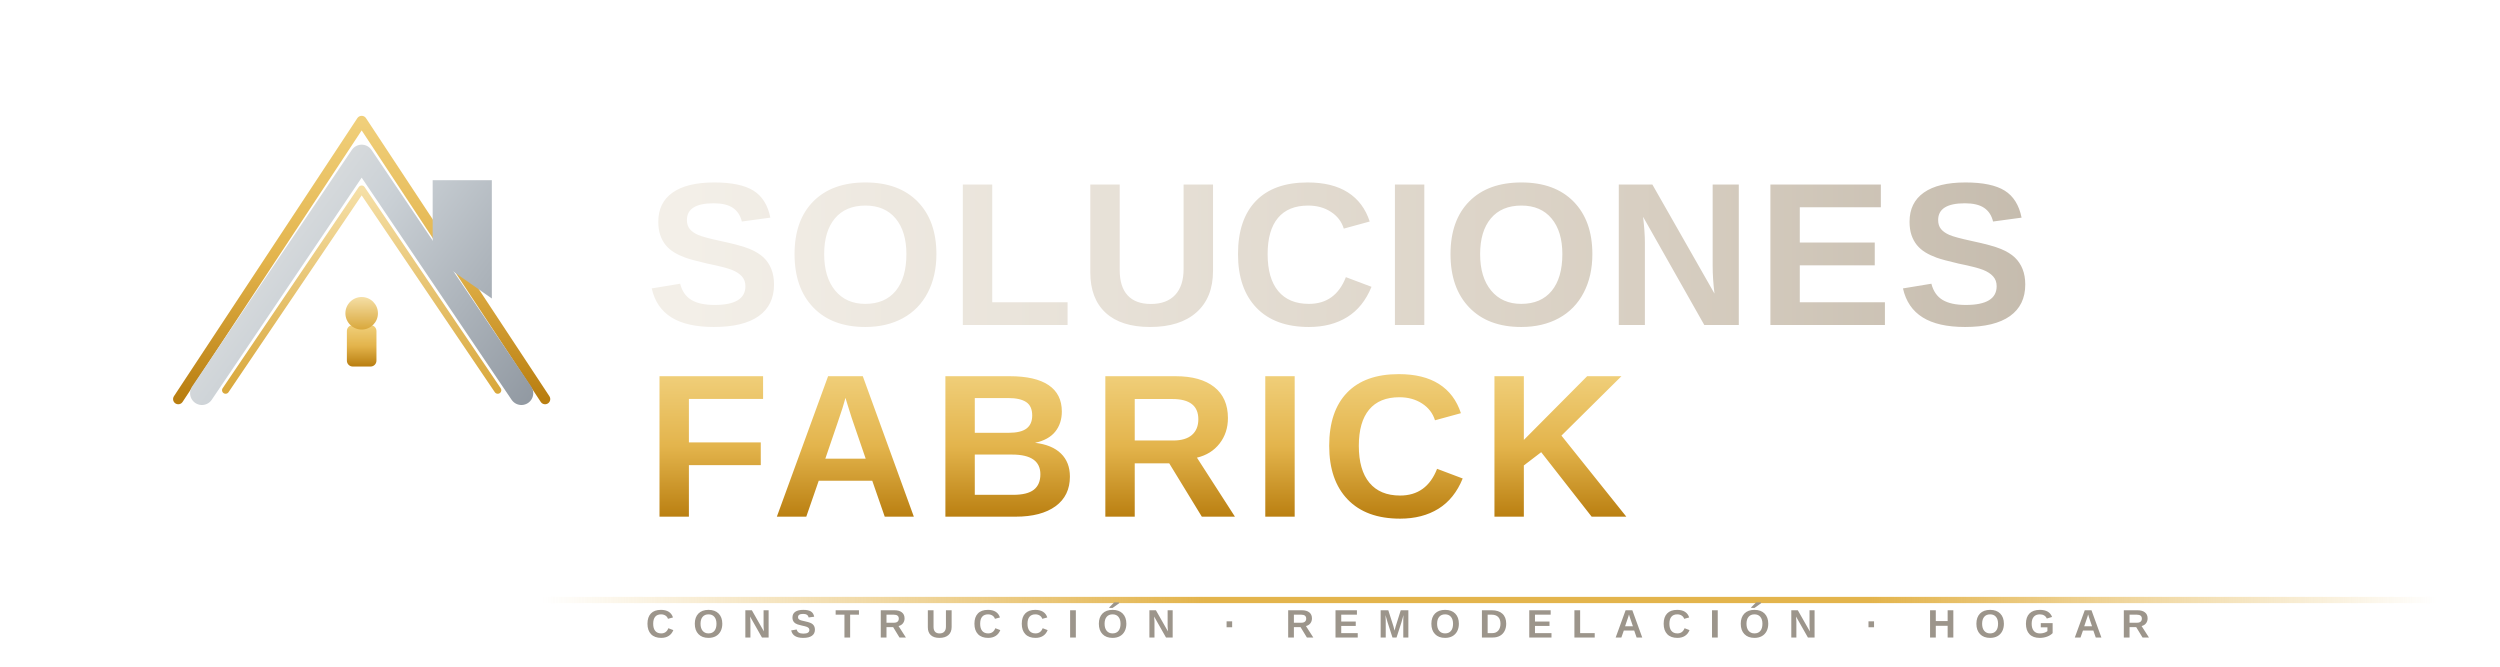
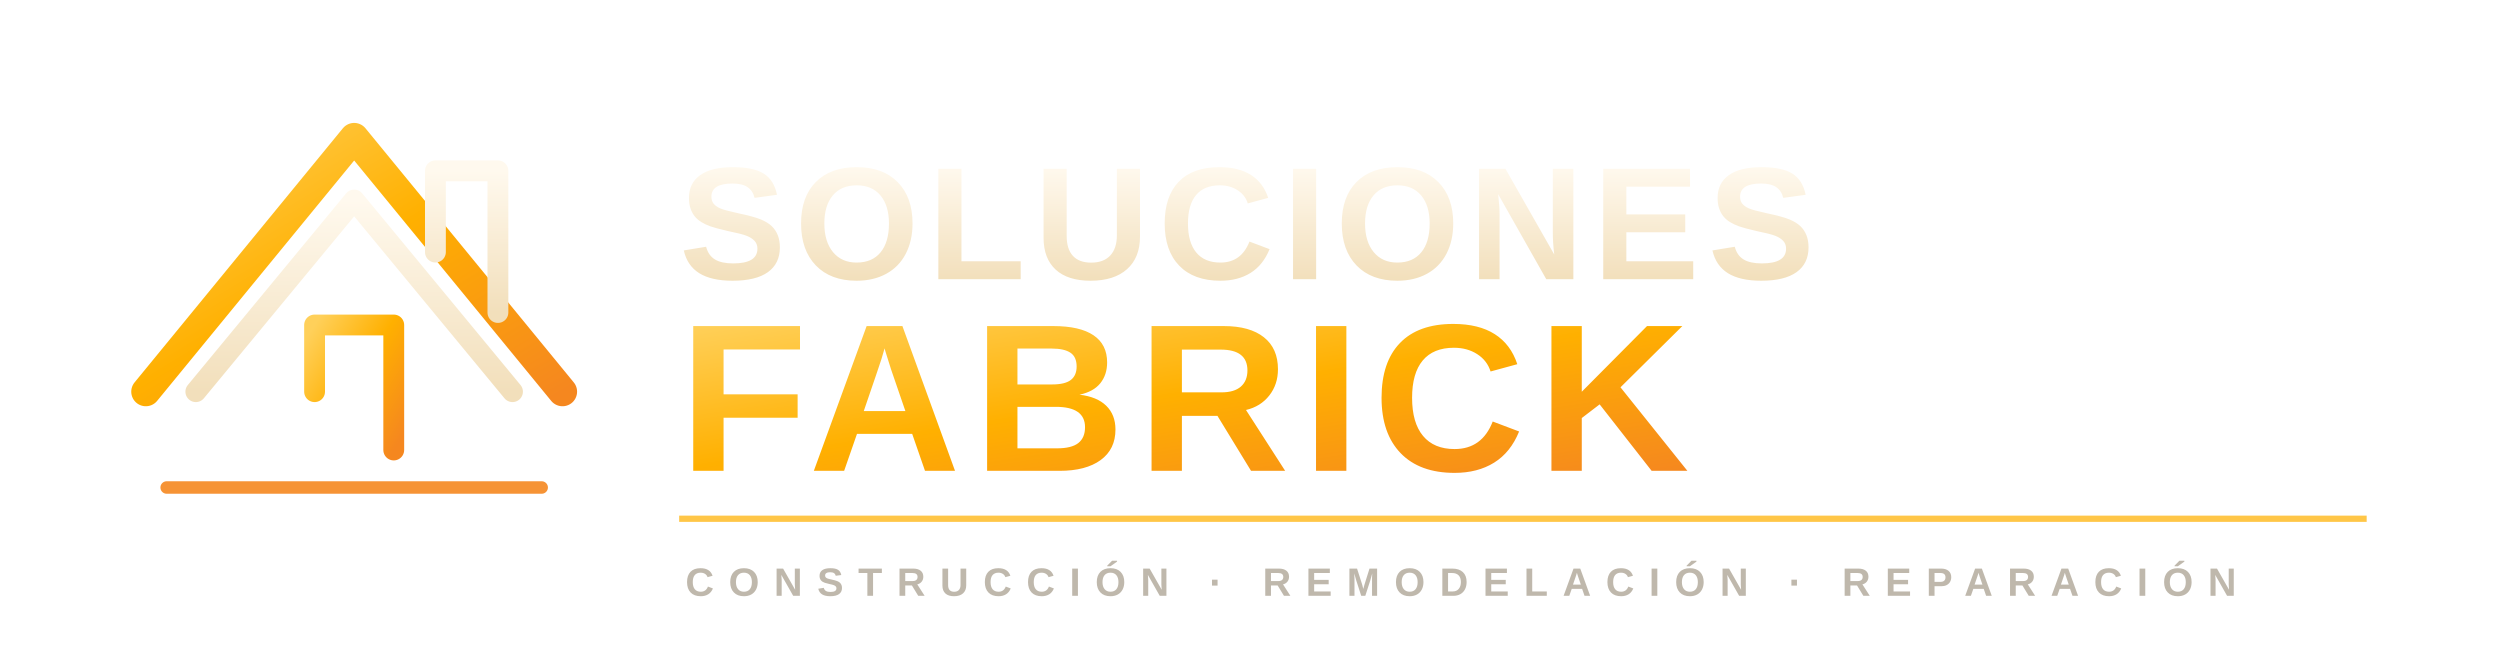
<svg xmlns="http://www.w3.org/2000/svg" viewBox="0 0 1200 320" role="img" aria-labelledby="title desc">
  <defs>
-     <linearGradient id="roofW" x1="18" y1="26" x2="142" y2="120" gradientUnits="userSpaceOnUse">
-       <stop stop-color="#F4F1EC" />
-       <stop offset="0.45" stop-color="#CBD1D6" />
-       <stop offset="1" stop-color="#8E969F" />
+     <linearGradient id="gold" x1="0" y1="0" x2="1" y2="1">
+       <stop stop-color="#FFD05A" />
+       <stop offset=".48" stop-color="#FFB000" />
+       <stop offset="1" stop-color="#F5871F" />
    </linearGradient>
-     <linearGradient id="goldW" x1="0" y1="0" x2="0" y2="1">
-       <stop stop-color="#F0CF7A" />
-       <stop offset="0.5" stop-color="#E3B44C" />
-       <stop offset="1" stop-color="#B97E10" />
-     </linearGradient>
-     <linearGradient id="goldSoftW" x1="0" y1="0" x2="0" y2="1">
-       <stop stop-color="#F5DFA6" />
-       <stop offset="1" stop-color="#D9A83C" />
-     </linearGradient>
-     <linearGradient id="word" x1="330" y1="0" x2="1160" y2="0" gradientUnits="userSpaceOnUse">
-       <stop stop-color="#F3EFE8" />
-       <stop offset="0.55" stop-color="#D8CFC2" />
-       <stop offset="1" stop-color="#B3A99A" />
-     </linearGradient>
-     <linearGradient id="fabGrad" x1="330" y1="0" x2="1160" y2="0" gradientUnits="userSpaceOnUse">
-       <stop stop-color="#F5DFA6" />
-       <stop offset="0.3" stop-color="#F0CF7A" />
-       <stop offset="1" stop-color="#D9A83C" />
-     </linearGradient>
-     <linearGradient id="lineW" x1="260" y1="0" x2="1170" y2="0" gradientUnits="userSpaceOnUse">
-       <stop stop-color="#E3B44C" stop-opacity="0" />
-       <stop offset="0.35" stop-color="#E3B44C" />
-       <stop offset="0.7" stop-color="#E3B44C" />
-       <stop offset="1" stop-color="#E3B44C" stop-opacity="0" />
+     <linearGradient id="cream" x1="0" y1="0" x2="0" y2="1">
+       <stop stop-color="#FFF9EE" />
+       <stop offset="1" stop-color="#F2DFBB" />
    </linearGradient>
  </defs>
-   <g transform="translate(60 24) scale(1.42)">
-     <g fill="none" stroke-linecap="round" stroke-linejoin="round">
-       <path d="M18 118 80 24l62 94" stroke="url(#goldW)" stroke-width="3.5" />
-       <path d="M26 116 80 36l54 80" stroke="url(#roofW)" stroke-width="8" />
-       <path d="M34 115 80 47l46 68" stroke="url(#goldSoftW)" stroke-width="2.4" />
-     </g>
-     <path d="M104 70V44h20v40" fill="url(#roofW)" />
-     <path d="M100 70h28" stroke="url(#goldW)" stroke-width="3" />
-     <path d="M56 132h48" stroke="url(#goldW)" stroke-width="5" stroke-linecap="round" />
-     <g fill="url(#goldW)">
-       <rect x="75" y="93" width="10" height="14" rx="2" />
-       <circle cx="80" cy="89" r="5.5" fill="url(#goldSoftW)" />
-     </g>
+   <g transform="translate(52 38)" fill="none" stroke-linecap="round" stroke-linejoin="round">
+     <path d="m18 150 100-122 100 122" stroke="url(#gold)" stroke-width="14" />
+     <path d="m42 150 76-92 76 92" stroke="url(#cream)" stroke-width="10" />
+     <path d="M157 83V44h30v68" stroke="url(#cream)" stroke-width="10" />
+     <path d="M68 178h100" stroke="url(#gold)" stroke-width="15" />
+     <path d="M99 150v-32h38v60" stroke="url(#gold)" stroke-width="10" />
+     <path d="M28 196h180" stroke="#F5871F" stroke-width="6" opacity=".9" />
  </g>
-   <text x="310" y="156" font-family="Sora, Manrope, Arial, Helvetica, sans-serif" font-size="98" font-weight="800" letter-spacing="2" fill="url(#word)">SOLUCIONES</text>
-   <text x="310" y="248" font-family="Sora, Manrope, Arial, Helvetica, sans-serif" font-size="98" font-weight="800" letter-spacing="6" fill="url(#goldW)">FABRICK</text>
-   <path d="M258 288h912" stroke="url(#lineW)" stroke-width="3" />
-   <text x="310" y="306" font-family="Sora, Manrope, Arial, Helvetica, sans-serif" font-size="19" font-weight="700" letter-spacing="9" fill="#9C958B">CONSTRUCCIÓN · REMODELACIÓN · HOGAR</text>
+   <g font-family="Sora, Manrope, Arial, Helvetica, sans-serif">
+     <text x="326" y="134" fill="url(#cream)" font-size="77" font-weight="800" letter-spacing="4">SOLUCIONES</text>
+     <text x="326" y="226" fill="url(#gold)" font-size="101" font-weight="900" letter-spacing="6">FABRICK</text>
+     <path d="M326 249h810" stroke="#FFB000" stroke-width="3" opacity=".72" />
+     <text x="329" y="286" fill="#BFB8AC" font-size="19" font-weight="800" letter-spacing="7">CONSTRUCCIÓN · REMODELACIÓN · REPARACIÓN</text>
+   </g>
</svg>
